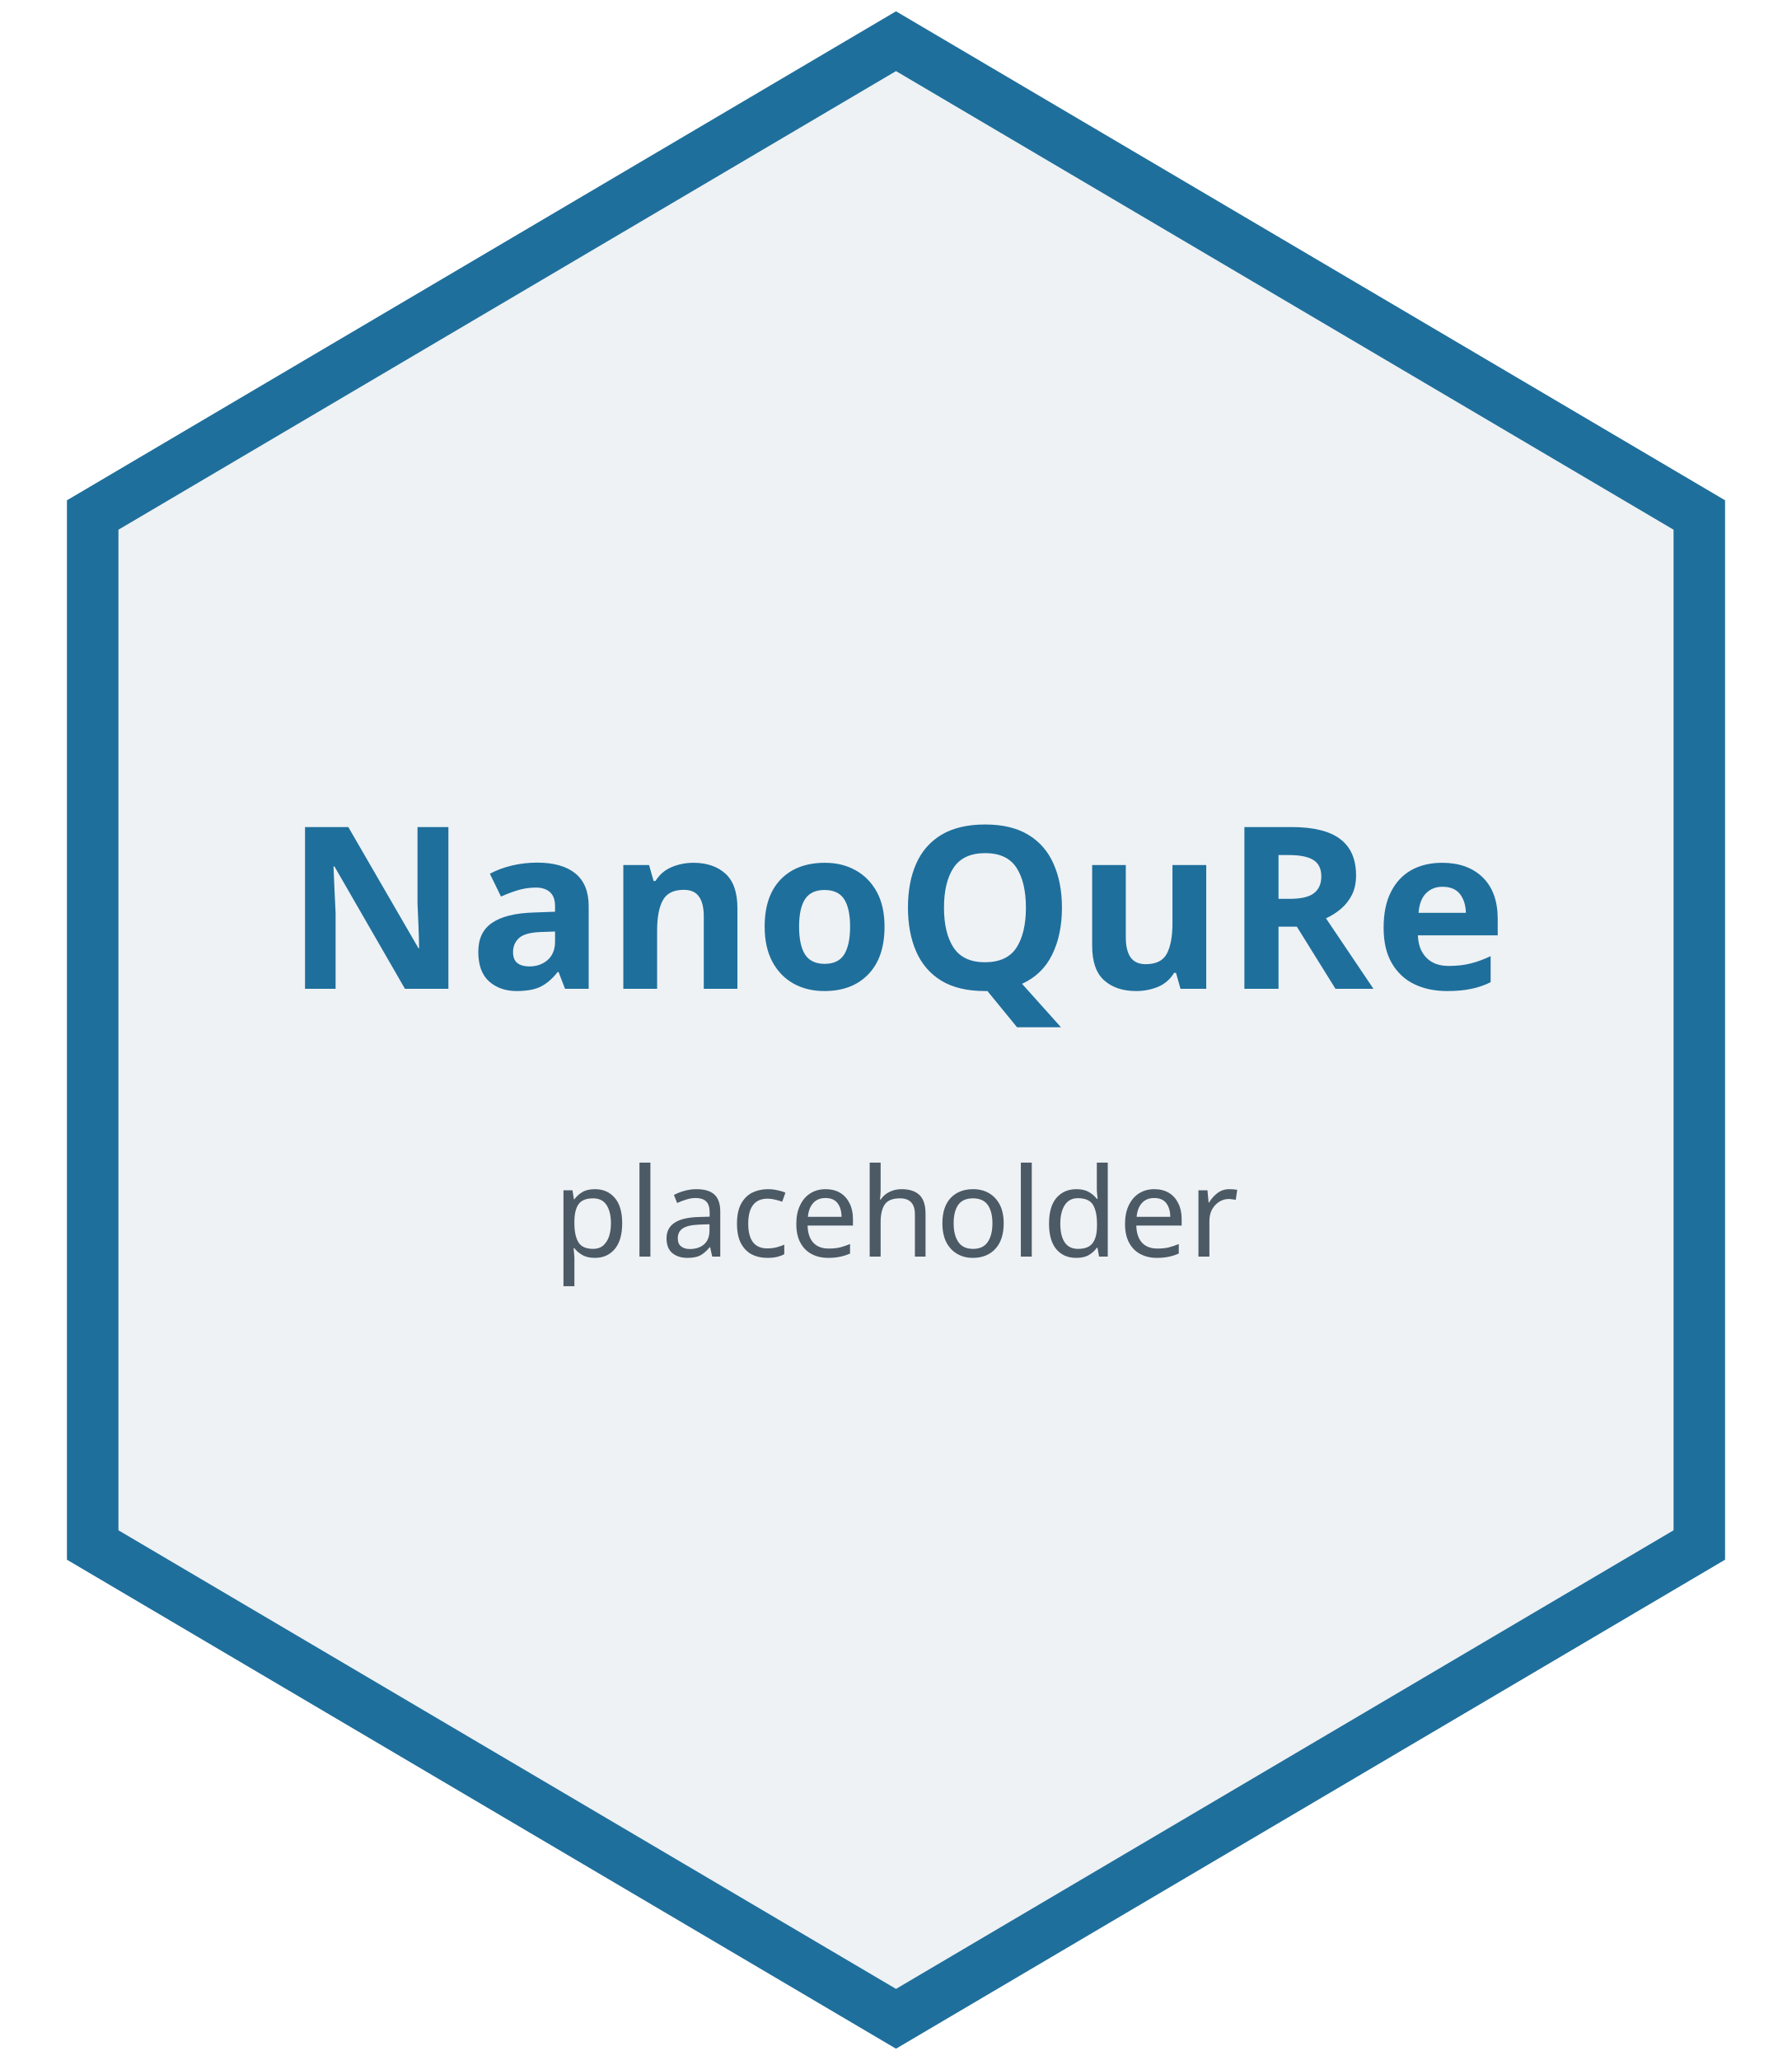
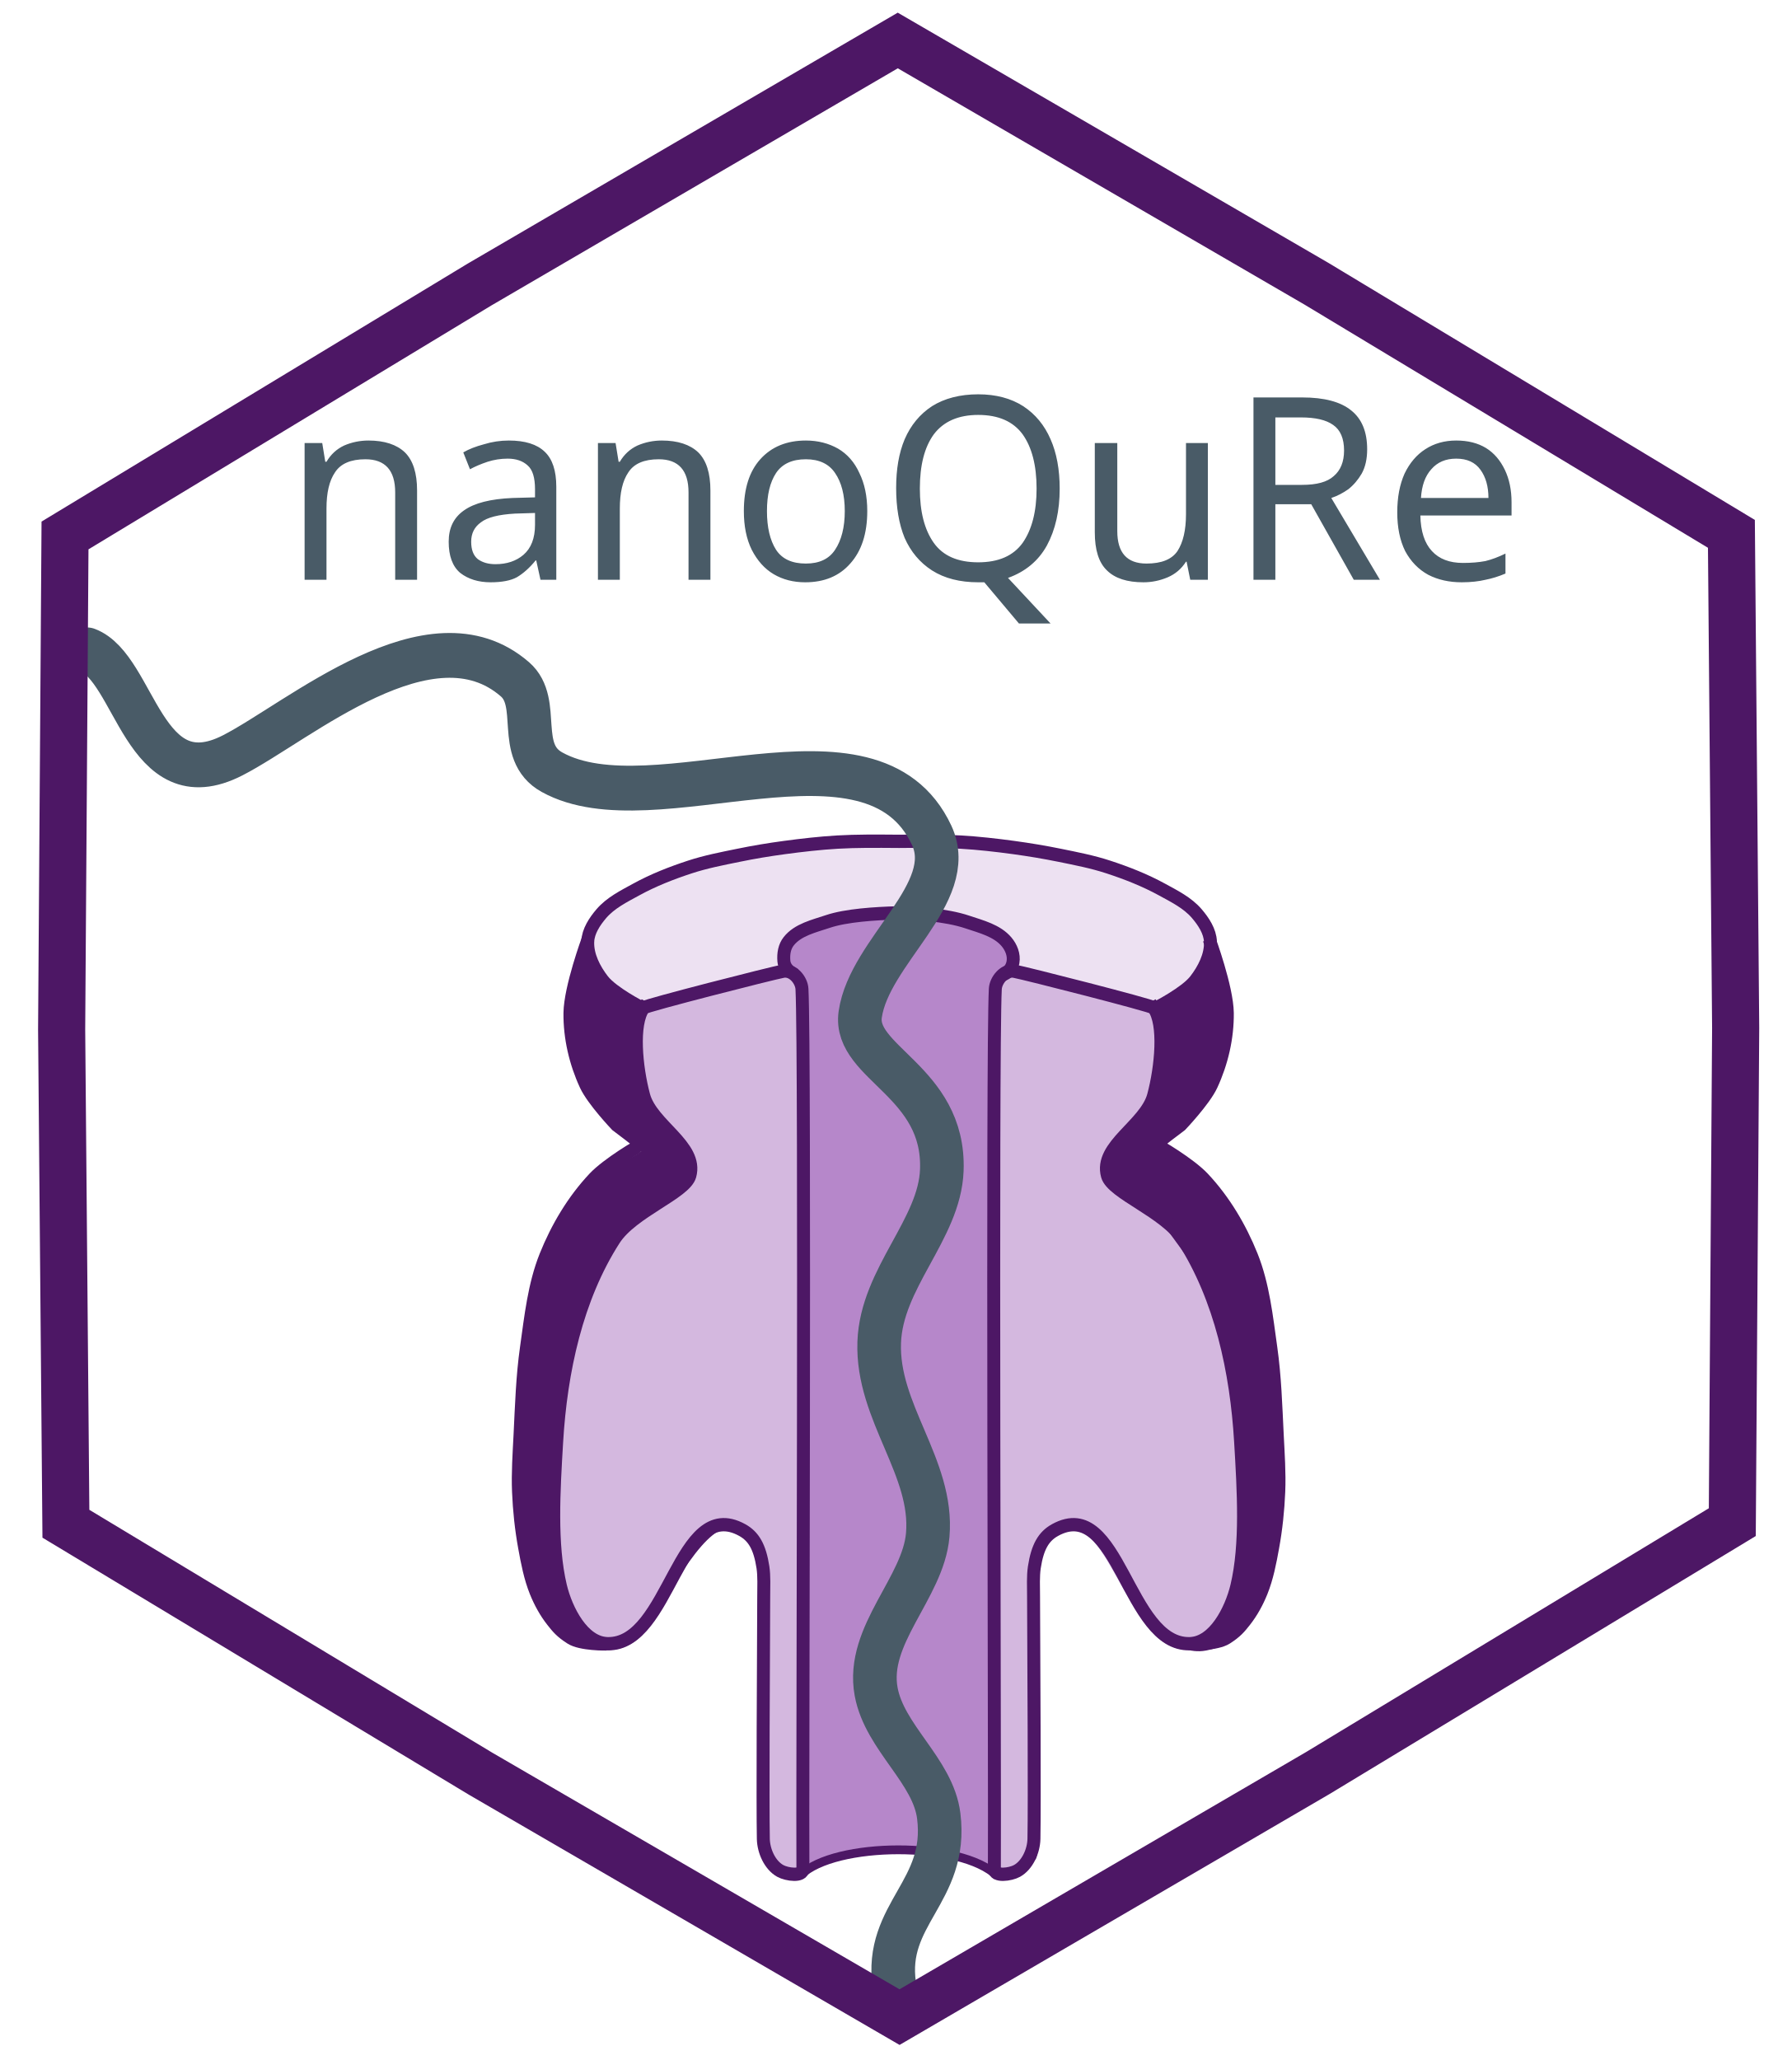
- <svg xmlns="http://www.w3.org/2000/svg" viewBox="0 0 174 200" width="174" height="200" role="img" aria-label="NanoQuRe logo placeholder">
-   <polygon points="87,4 165,50 165,150 87,196 9,150 9,50" fill="#eef2f5" stroke="#1f6f9c" stroke-width="5" />
-   <text x="87" y="96" text-anchor="middle" font-family="system-ui, sans-serif" font-size="22" font-weight="600" fill="#1f6f9c">NanoQuRe</text>
-   <text x="87" y="122" text-anchor="middle" font-family="system-ui, sans-serif" font-size="12" fill="#4c5a66">placeholder</text>
+ <svg xmlns="http://www.w3.org/2000/svg" viewBox="0 0 174 200" width="174" height="200" role="img" aria-label="NanoQuRe logo placeholder" version="1.1" id="svg2">
+   <defs id="defs2" />
+   <g id="g466" transform="matrix(3.778034,0,0,3.880487,-502.1673,-52.92377)">
+     <text xml:space="preserve" style="font-style:normal;font-weight:normal;font-size:6.395px;line-height:1.25;font-family:sans-serif;letter-spacing:0px;word-spacing:0px;fill:#495b67;fill-opacity:1;stroke:none;stroke-width:0.16" x="140.2" y="28.143" id="text22">
+       <tspan id="tspan22" x="140.2" y="28.143" style="font-style:normal;font-variant:normal;font-weight:normal;font-stretch:normal;font-family:'OCR-A BT';-inkscape-font-specification:'OCR-A BT';fill:#495b67;fill-opacity:1;stroke-width:0.16" transform="matrix(0.6112778,0,0,0.9223648,18.01941,4.810795)">nanoQuRe</tspan>
+     </text>
+     <g id="g10" transform="translate(-47.98824,-12.7)">
+       <path id="path41" style="fill:#4d1765;fill-opacity:1;stroke:none;stroke-width:0.083;stroke-linecap:round;stroke-linejoin:round;stroke-miterlimit:2.7" d="m 213.495,59.372 c 0,0.754 0.194,1.586 0.272,2.73 0.155,2.281 0.05,5.177 -1.867,5.532 -1.689,0.313 -2.453,-3.644 -3.649,-3.026 -0.187,0.097 -0.503,0.075 -0.651,0.64 -0.174,0.666 -0.117,2.119 -0.106,3.015 0.016,1.378 -0.011,2.779 0.014,3.638 0.012,0.423 0.126,0.918 -0.022,0.982 -0.457,0.196 -0.208,0.443 -0.738,0.443 -0.266,0 -0.425,-0.245 -0.944,-0.431 -0.543,-0.195 -1.359,-0.258 -2.016,-0.257 -0.546,2.27e-4 -1.169,0.1 -1.646,0.311 -0.352,0.155 -0.666,0.267 -0.846,0.255 -0.178,-0.012 -0.627,0.043 -0.708,-0.374 -0.299,-1.528 0.115,-5.283 -0.061,-7.166 -0.039,-0.414 -0.274,-0.709 -0.436,-0.88 -0.613,-0.644 -1.261,0.147 -2.46,2.167 -0.69,1.163 -2.277,0.625 -2.671,-0.137 -0.495,-0.958 -0.605,-1.807 -0.705,-2.391 -0.214,-1.241 0.119,-4.765 0.488,-5.886 0.173,-0.525 0.581,-1.683 1.286,-2.441 0.56,-0.603 1.401,-0.908 1.355,-0.963 -0.191,-0.23 -0.624,-0.47 -0.898,-0.789 -0.36,-0.419 -0.557,-0.932 -0.699,-1.311 -0.298,-0.797 -0.209,-1.51 -0.041,-2.198 0.144,-0.589 0.323,-1.06 0.711,-1.541 0.578,-0.718 2.466,-1.248 3.246,-1.393 1.245,-0.232 3.069,-0.336 4.3,-0.336 2.675,0 7.396,0.528 8.049,2.513 0.305,0.927 0.36,0.756 0.448,1.943 0.037,0.507 -0.374,1.63 -0.942,2.274 -0.38,0.431 -0.965,0.741 -0.89,0.78 0.3,0.157 0.862,0.415 1.144,0.824 0.313,0.454 0.831,0.997 1.183,1.711 0.328,0.666 0.502,1.513 0.502,1.763 z" />
+       <path id="path42" style="fill:#d4b8df;fill-opacity:1;stroke:none;stroke-width:0.083;stroke-linecap:round;stroke-linejoin:round;stroke-miterlimit:2.7" d="m 212.752,62.271 c 0.115,0.745 0.284,2.398 -7.6e-4,3.469 -0.317,1.192 -0.456,1.559 -1.109,1.797 -1.613,0.59 -2.258,-3.547 -3.454,-2.929 -0.187,0.097 -0.503,0.075 -0.651,0.64 -0.174,0.666 -0.117,2.119 -0.106,3.015 0.016,1.378 -0.011,2.779 0.014,3.638 0.012,0.423 0.126,0.918 -0.022,0.982 -0.457,0.196 -0.281,0.343 -0.667,0.411 -0.262,0.046 -0.495,-0.214 -1.014,-0.4 -0.543,-0.195 -1.359,-0.258 -2.016,-0.257 -0.547,2.27e-4 -1.169,0.1 -1.646,0.311 -0.352,0.155 -0.607,0.442 -0.788,0.43 -0.178,-0.012 -0.685,-0.132 -0.767,-0.549 -0.299,-1.528 0.115,-5.283 -0.061,-7.166 -0.039,-0.414 -0.274,-0.709 -0.436,-0.88 -0.613,-0.644 -1.261,0.147 -2.46,2.167 -0.69,1.163 -1.654,0.586 -2.048,-0.176 -0.495,-0.958 -0.373,-2.013 -0.413,-2.605 -0.077,-1.125 0.294,-3.579 0.664,-4.699 0.173,-0.525 0.309,-1.391 1.013,-2.149 0.56,-0.603 1.343,-0.966 1.861,-1.546 0.199,-0.223 -0.838,-1.307 -1.112,-1.626 -0.36,-0.419 -0.046,-2.133 -0.242,-2.488 -0.278,-0.505 -1.386,-0.703 -1.218,-1.391 0.144,-0.589 -0.073,-0.606 0.315,-1.087 0.578,-0.718 2.473,-1.138 3.253,-1.283 1.245,-0.232 3.02,-0.511 4.251,-0.511 2.675,0 6.778,0.372 8.036,2.392 0.337,0.541 -0.719,1.715 -1.339,1.889 -0.092,0.026 0.307,1.921 -0.261,2.565 -0.38,0.431 -1.079,1.241 -1.085,1.325 -0.051,0.701 1.368,1.115 1.65,1.524 0.313,0.454 0.695,0.86 1.047,1.575 0.328,0.666 0.58,2.099 0.618,2.346 z" />
+       <path id="path43" style="opacity:0.752;fill:#ad78c3;fill-opacity:1;fill-rule:nonzero;stroke:none;stroke-width:0.083;stroke-linecap:round;stroke-linejoin:round;stroke-miterlimit:2.7" d="m 206.499,65.55 c -0.025,0.688 0.086,3.006 -0.024,3.895 -0.138,1.12 0.302,3.224 0.009,3.657 -0.149,0.22 -0.107,0.046 -0.626,-0.14 -0.543,-0.195 -1.242,-0.313 -1.899,-0.312 -0.547,2.27e-4 -1.265,0.093 -1.756,0.222 -0.372,0.097 -0.714,0.48 -0.719,0.299 -0.026,-0.899 0.203,-5.915 0.059,-7.453 -0.016,-0.172 0.019,-3.543 0.043,-7.052 0.022,-3.233 0.04,-6.59 -0.094,-7.529 -0.039,-0.275 -0.726,-0.6 -0.577,-0.844 0.339,-0.557 0.777,-0.902 1.339,-0.955 0.685,-0.064 1.287,-0.166 1.77,-0.157 1.91,0.036 2.652,0.565 2.983,0.932 0.059,0.065 0.139,0.337 -0.04,0.561 -0.145,0.182 -0.53,0.27 -0.539,0.516 -0.082,2.293 0.026,7.199 0.062,10.902 0.014,1.4 0.04,2.593 0.008,3.459 z" />
+       <path id="path44" style="fill:#ede1f2;fill-opacity:1;stroke:none;stroke-width:0.083;stroke-linecap:round;stroke-linejoin:round;stroke-miterlimit:2.7" d="m 197.258,51.603 c -0.124,-0.563 -1.386,-0.703 -1.218,-1.391 0.144,-0.589 -0.073,-0.606 0.315,-1.087 0.578,-0.718 2.473,-1.138 3.253,-1.283 1.245,-0.232 3.02,-0.511 4.251,-0.511 2.675,0 6.778,0.372 8.036,2.392 0.337,0.541 -0.416,1.378 -0.967,1.71 -0.508,0.306 -1.377,-0.215 -1.983,-0.319 -0.457,-0.078 -1.071,-0.269 -1.488,-0.324 -0.292,-0.039 -0.37,0.045 -0.609,-0.154 -0.131,-0.11 0.112,-0.442 -0.104,-0.672 -0.406,-0.432 -1.814,-0.734 -2.377,-0.727 -0.603,0.007 -2.064,0.039 -2.539,0.331 -0.263,0.162 -0.549,0.309 -0.629,0.515 -0.077,0.198 0.047,0.459 -0.021,0.473 -2.013,0.414 -3.921,1.384 -3.921,1.047 z" />
+       <path style="fill:none;fill-opacity:1;stroke:#4d1765;stroke-width:0.333;stroke-linecap:butt;stroke-linejoin:miter;stroke-dasharray:none;stroke-opacity:1" d="m 201.372,50.744 c 0,0 -0.297,-0.097 -0.32,-0.36 -0.016,-0.188 0.017,-0.363 0.124,-0.495 0.234,-0.29 0.65,-0.379 1.004,-0.495 0.471,-0.155 1.223,-0.2 1.776,-0.215 0.443,-8.32e-4 1.25,0.043 1.815,0.229 0.355,0.116 0.76,0.213 1.004,0.495 0.117,0.135 0.199,0.323 0.165,0.509 -0.05,0.277 -0.292,0.319 -0.292,0.319" id="path45" />
+       <path style="fill:none;fill-opacity:1;stroke:#4d1765;stroke-width:0.22px;stroke-linecap:butt;stroke-linejoin:miter;stroke-opacity:1" d="m 201.487,73.248 c 0.868,-0.827 4.122,-0.856 5.045,0.023" id="path46" />
+       <path style="fill:#d4b8df;fill-opacity:1;stroke:#4d1765;stroke-width:0.333;stroke-linecap:butt;stroke-linejoin:miter;stroke-dasharray:none;stroke-opacity:1" d="m 197.451,51.551 c 0.041,-0.055 3.289,-0.862 3.58,-0.914 0.253,-0.045 0.475,0.227 0.486,0.447 0.085,1.672 0.008,20.295 0.024,22.017 0.002,0.195 -0.412,0.139 -0.583,0.046 -0.266,-0.145 -0.427,-0.496 -0.434,-0.8 -0.018,-0.918 0.002,-4.334 0.01,-6.061 8.3e-4,-0.251 0.014,-0.516 -0.02,-0.734 -0.08,-0.512 -0.24,-0.775 -0.531,-0.932 -1.647,-0.887 -1.857,2.888 -3.467,2.843 -0.626,-0.017 -1.057,-0.832 -1.206,-1.44 -0.255,-1.042 -0.173,-2.382 -0.097,-3.618 0.107,-1.753 0.51,-3.593 1.478,-5.058 0.463,-0.7 1.82,-1.161 1.945,-1.595 0.215,-0.746 -0.982,-1.255 -1.187,-2.004 -0.194,-0.707 -0.303,-1.79 5e-5,-2.198 z" id="path47" />
+       <path style="fill:none;fill-opacity:1;stroke:#4d1765;stroke-width:0.333;stroke-linecap:butt;stroke-linejoin:miter;stroke-dasharray:none;stroke-opacity:1" d="m 196.021,49.835 c 0,0 -0.459,1.213 -0.467,1.848 -0.007,0.615 0.144,1.244 0.409,1.8 0.183,0.384 0.788,1.002 0.788,1.002 0,0 0.681,0.496 0.642,0.496 -0.039,0 -0.874,0.483 -1.216,0.837 -0.535,0.553 -0.952,1.234 -1.245,1.945 -0.298,0.724 -0.384,1.521 -0.496,2.296 -0.105,0.721 -0.128,1.451 -0.165,2.179 -0.024,0.473 -0.059,0.947 -0.039,1.42 0.02,0.466 0.07,0.932 0.156,1.391 0.07,0.377 0.145,0.759 0.292,1.114 0.107,0.258 0.247,0.507 0.423,0.725 0.134,0.165 0.222,0.272 0.472,0.428 0.26,0.163 0.909,0.152 0.909,0.152" id="path48" />
+       <path style="fill:none;fill-opacity:1;stroke:#4d1765;stroke-width:0.333;stroke-linecap:butt;stroke-linejoin:miter;stroke-dasharray:none;stroke-opacity:1" d="m 210.634,51.551 c 0,0 0.742,-0.368 0.992,-0.681 0.218,-0.273 0.404,-0.624 0.389,-0.973 -0.011,-0.261 -0.178,-0.504 -0.35,-0.7 -0.237,-0.27 -0.578,-0.434 -0.895,-0.603 -0.439,-0.234 -0.907,-0.413 -1.381,-0.564 -0.406,-0.13 -0.827,-0.209 -1.245,-0.292 -0.393,-0.078 -0.789,-0.142 -1.187,-0.195 -0.452,-0.06 -0.906,-0.11 -1.362,-0.136 -0.486,-0.027 -0.973,-0.025 -1.582,-0.019 -0.61,-0.005 -1.097,-0.008 -1.582,0.019 -0.455,0.026 -0.909,0.077 -1.362,0.136 -0.397,0.052 -0.794,0.116 -1.187,0.195 -0.418,0.083 -0.839,0.162 -1.245,0.292 -0.474,0.151 -0.943,0.33 -1.381,0.564 -0.317,0.169 -0.657,0.333 -0.895,0.603 -0.172,0.196 -0.339,0.44 -0.35,0.7 -0.015,0.349 0.171,0.7 0.389,0.973 0.251,0.313 0.992,0.681 0.992,0.681" id="path49" />
+       <path style="fill:none;fill-opacity:1;stroke:#4d1765;stroke-width:0.333;stroke-linecap:butt;stroke-linejoin:miter;stroke-dasharray:none;stroke-opacity:1" d="m 210.552,51.551 c -0.041,-0.055 -3.289,-0.862 -3.58,-0.914 -0.253,-0.045 -0.475,0.227 -0.486,0.447 -0.085,1.672 -0.008,20.295 -0.024,22.017 -0.002,0.195 0.412,0.139 0.583,0.046 0.266,-0.145 0.427,-0.496 0.434,-0.8 0.018,-0.918 -0.002,-4.334 -0.01,-6.061 -8.3e-4,-0.251 -0.014,-0.516 0.02,-0.734 0.08,-0.512 0.24,-0.775 0.531,-0.932 1.647,-0.887 1.857,2.888 3.467,2.843 0.626,-0.017 1.057,-0.832 1.206,-1.44 0.255,-1.042 0.173,-2.382 0.097,-3.618 -0.107,-1.753 -0.51,-3.593 -1.478,-5.058 -0.463,-0.7 -1.82,-1.161 -1.945,-1.595 -0.215,-0.746 0.982,-1.255 1.187,-2.004 0.194,-0.707 0.303,-1.79 -5e-5,-2.198 z" id="path50" />
+       <path style="fill:none;fill-opacity:1;stroke:#4d1765;stroke-width:0.333;stroke-linecap:butt;stroke-linejoin:miter;stroke-dasharray:none;stroke-opacity:1" d="m 211.982,49.835 c 0,0 0.459,1.213 0.467,1.848 0.007,0.615 -0.144,1.244 -0.409,1.8 -0.183,0.384 -0.788,1.002 -0.788,1.002 0,0 -0.681,0.496 -0.642,0.496 0.039,0 0.874,0.483 1.216,0.837 0.535,0.553 0.952,1.234 1.245,1.945 0.298,0.724 0.384,1.521 0.496,2.296 0.105,0.721 0.128,1.451 0.165,2.179 0.024,0.473 0.059,0.947 0.039,1.42 -0.02,0.466 -0.07,0.932 -0.156,1.391 -0.07,0.377 -0.145,0.759 -0.292,1.114 -0.107,0.258 -0.247,0.507 -0.423,0.725 -0.134,0.165 -0.222,0.272 -0.472,0.428 -0.26,0.163 -0.909,0.152 -0.909,0.152" id="path51" />
+     </g>
+     <path style="font-variation-settings:normal;fill:none;fill-opacity:1;stroke:#495b67;stroke-width:1.121;stroke-linecap:round;stroke-linejoin:miter;stroke-miterlimit:4;stroke-dasharray:none;stroke-dashoffset:0;stroke-opacity:1;stop-color:#000000" d="m 135.159,29.898 c 1.247,0.455 1.441,3.786 3.74,2.638 1.709,-0.853 5.085,-3.734 7.253,-1.902 0.695,0.587 0.002,1.812 0.952,2.324 2.623,1.415 8.211,-1.646 9.758,1.579 0.693,1.444 -1.603,2.898 -1.836,4.482 -0.179,1.216 2.181,1.669 2.097,3.895 -0.056,1.482 -1.55,2.697 -1.609,4.308 -0.065,1.759 1.397,3.127 1.247,4.821 -0.117,1.326 -1.594,2.502 -1.326,3.92 0.218,1.154 1.464,1.977 1.609,3.109 0.244,1.9 -1.405,2.445 -1.142,4.234" id="path1165" />
+     <path style="fill:none;fill-opacity:1;stroke:#4d1765;stroke-width:0.976;stroke-linecap:round;stroke-miterlimit:4;stroke-dasharray:none;stroke-opacity:1" id="path18" d="m 35.902,75.654 -9.124,-4.002 -9.06,-4.147 -1.096,-9.903 -0.939,-9.919 8.028,-5.901 8.121,-5.773 9.124,4.002 9.06,4.147 1.096,9.903 0.939,9.919 -8.028,5.901 z" transform="matrix(1.234527,0.1255861,-0.1255861,1.234527,121.2156,-33.80043)" />
+   </g>
</svg>
